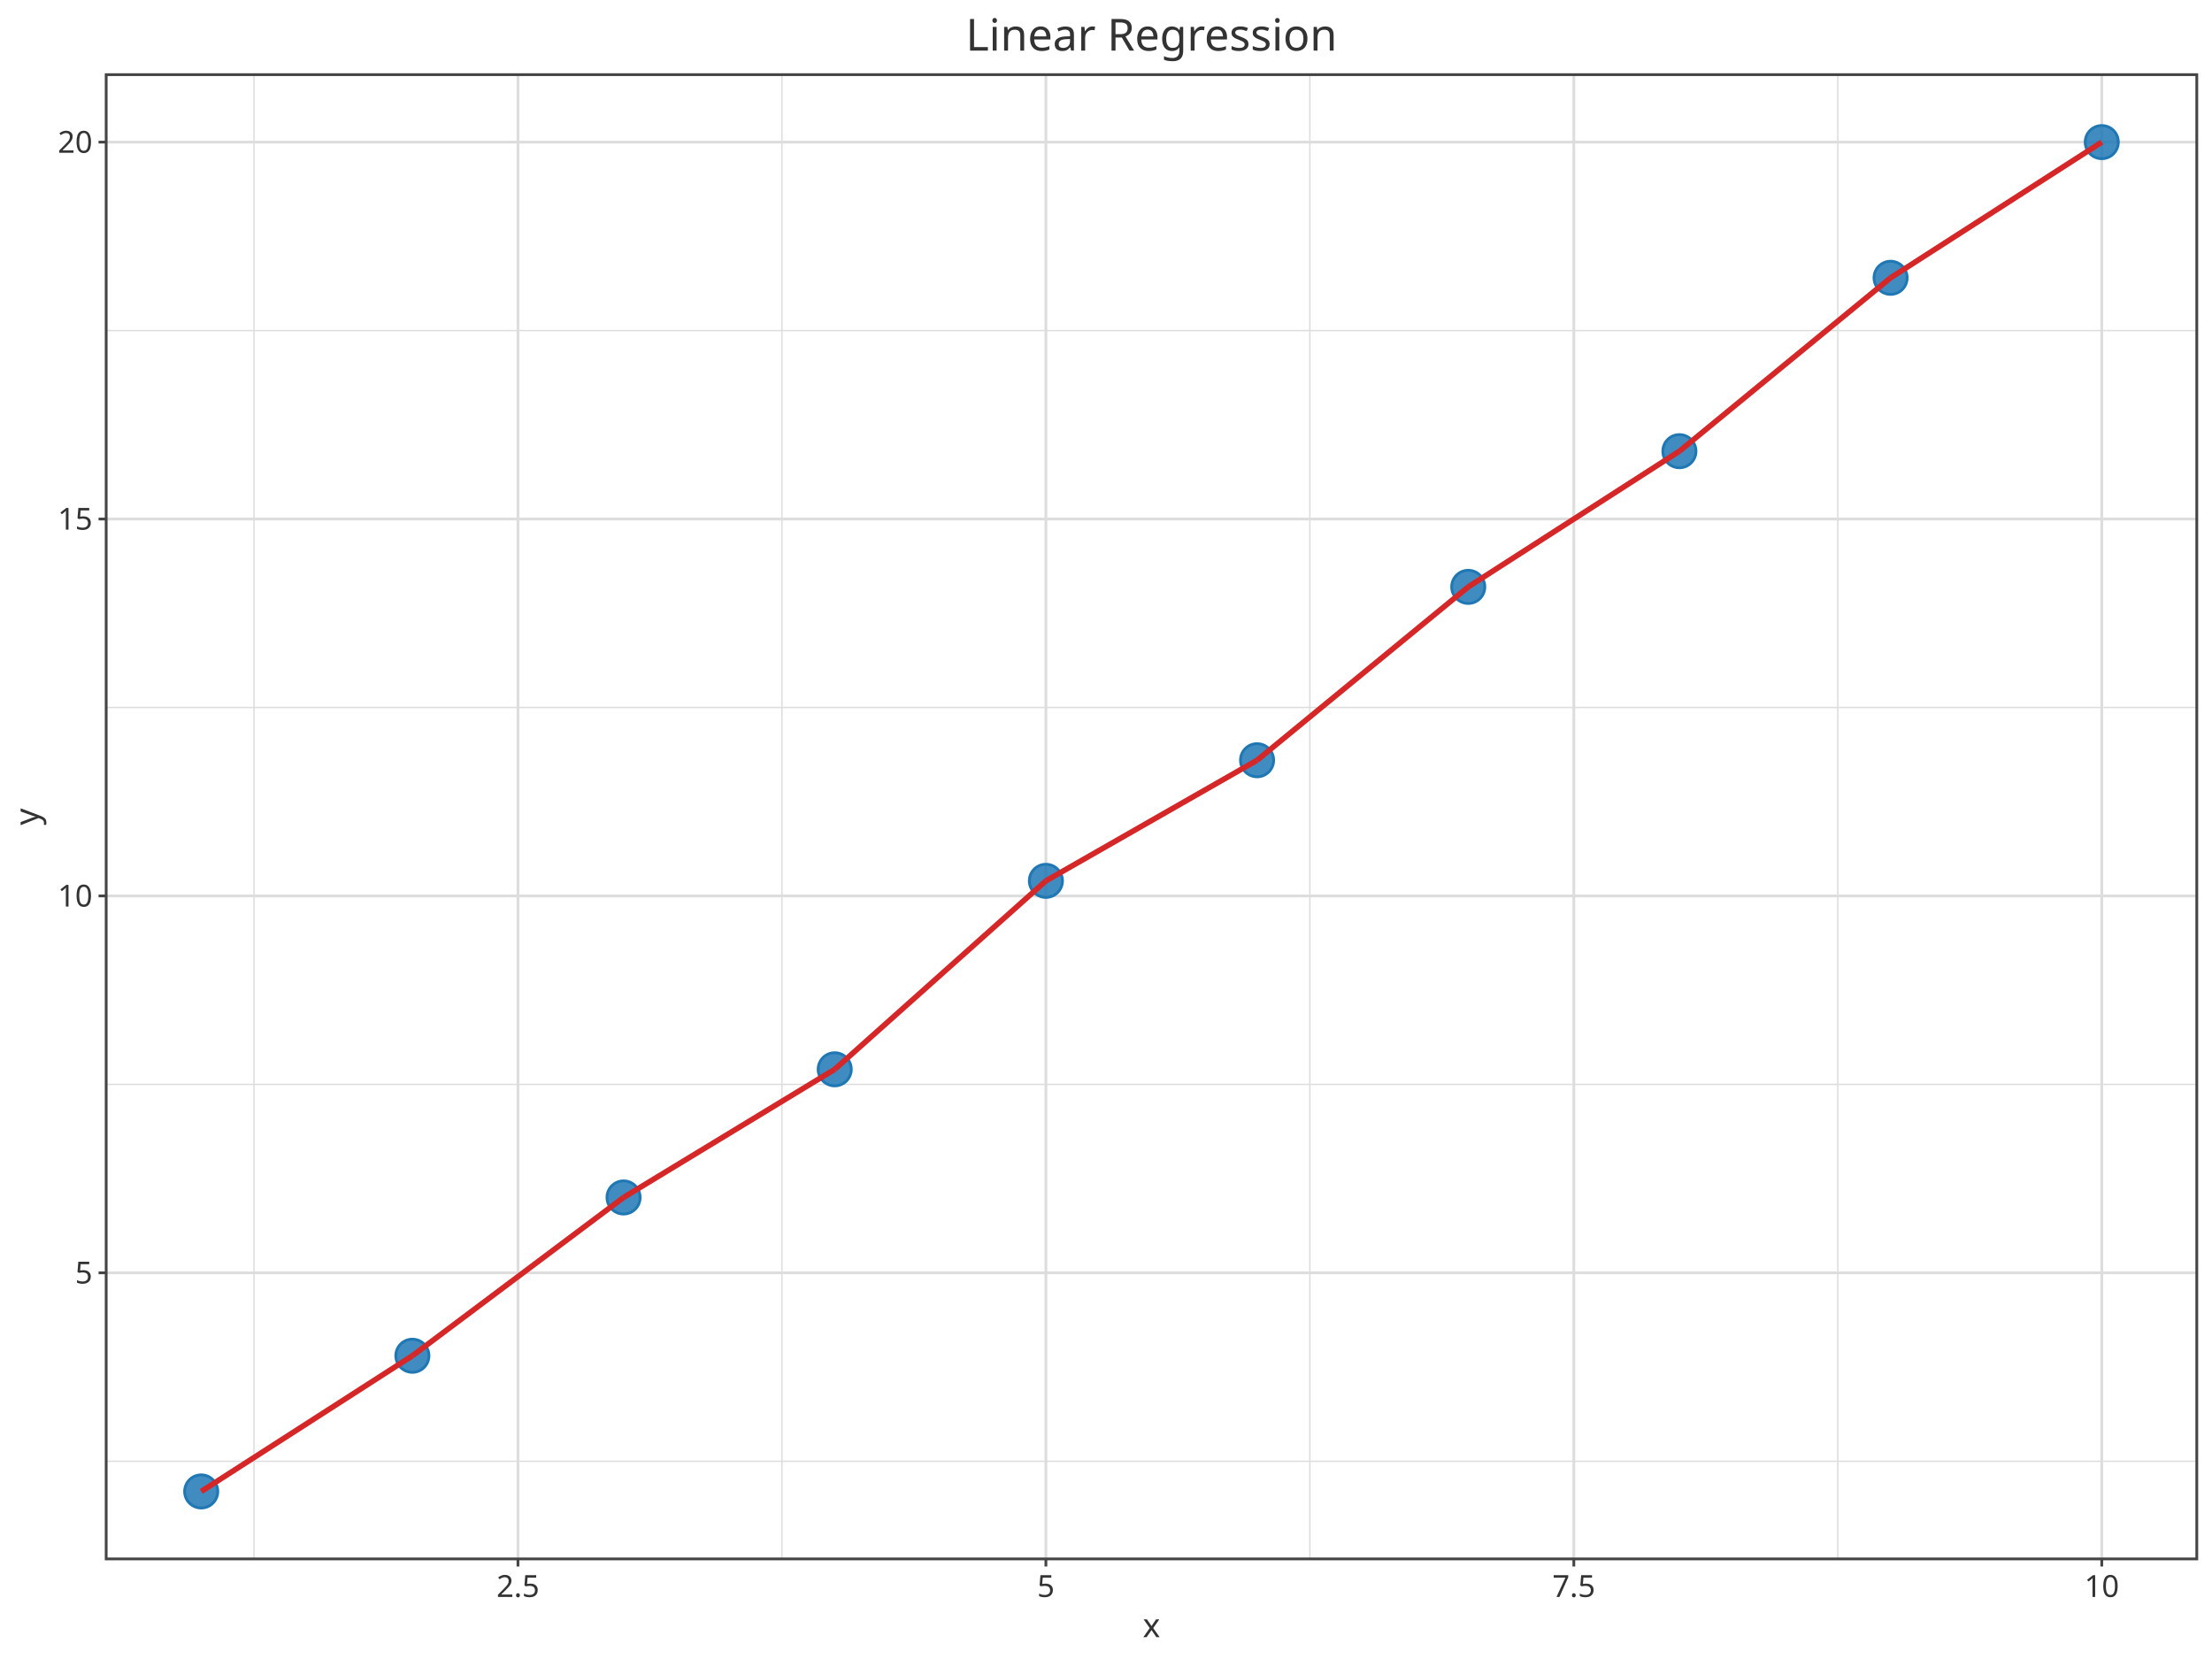
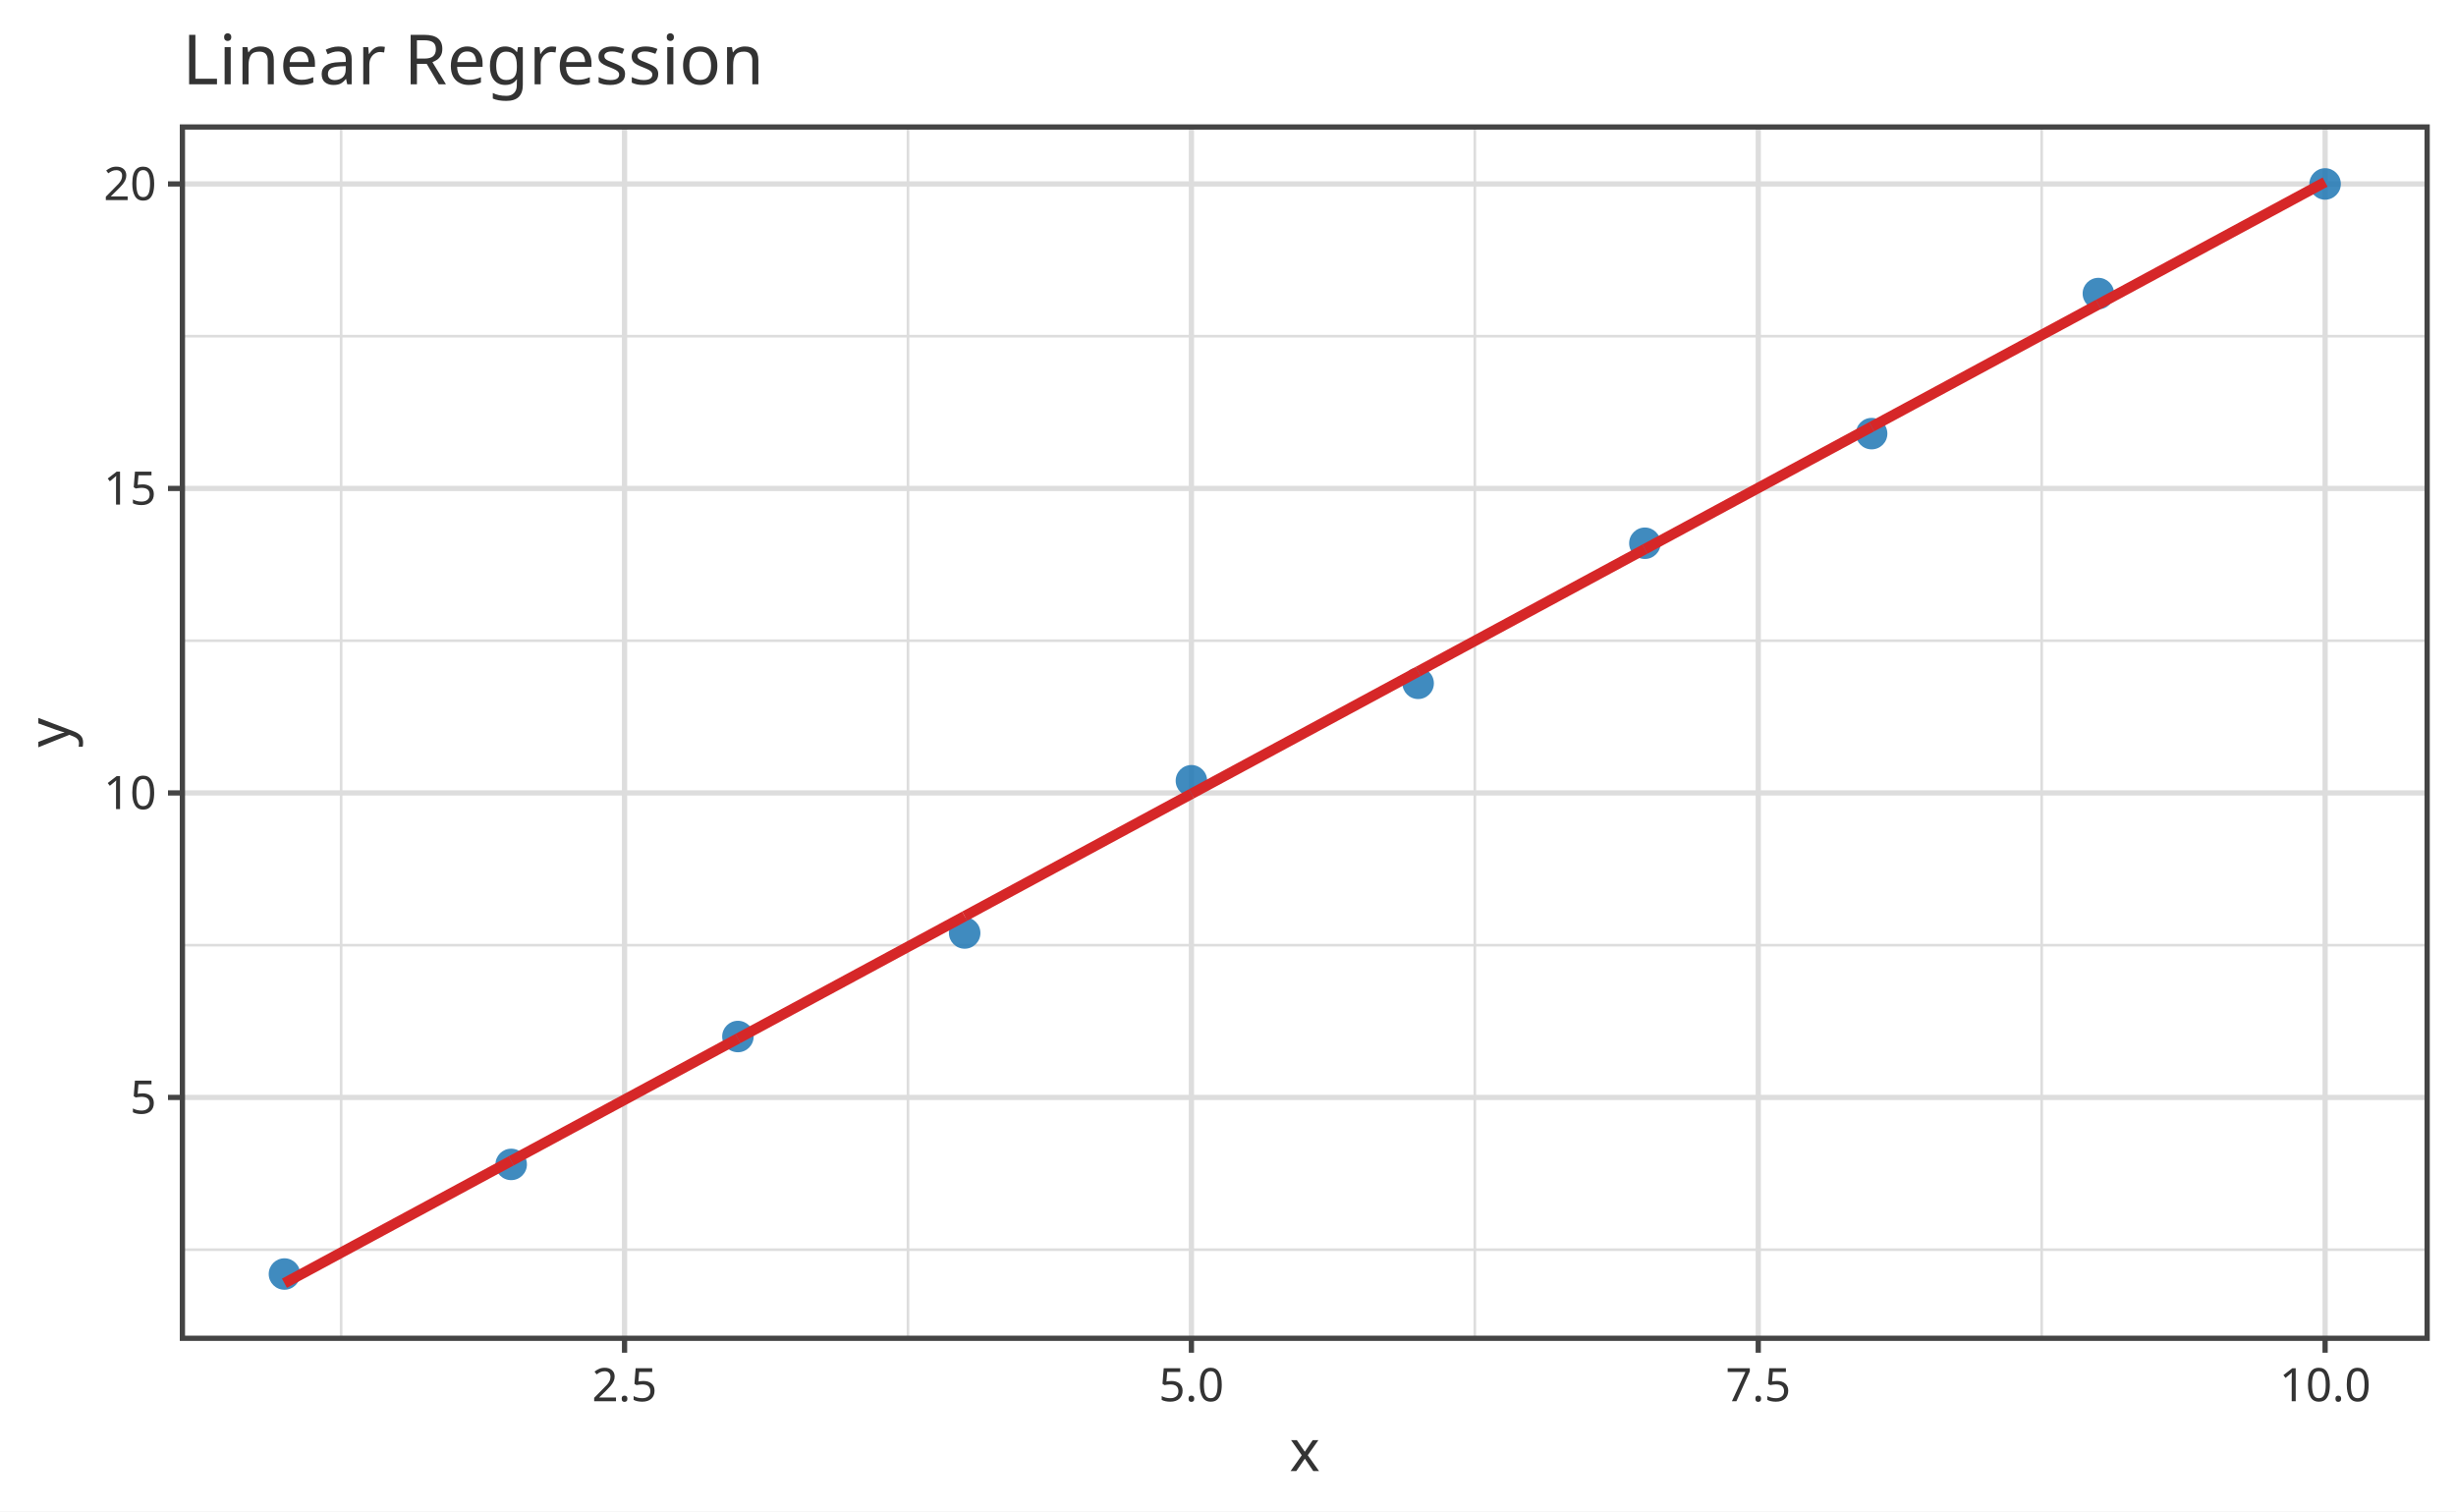
- <svg xmlns="http://www.w3.org/2000/svg" width="800" height="600" viewBox="0 0 800 600">
-   <rect x="0.0" y="0.0" width="800.0" height="600.0" fill="#ffffff" fill-opacity="1.0" stroke="none" />
-   <line x1="91.862" y1="27.0" x2="91.862" y2="563.8" stroke="#dddddd" stroke-width="0.5" />
-   <line x1="282.796" y1="27.0" x2="282.796" y2="563.8" stroke="#dddddd" stroke-width="0.5" />
-   <line x1="473.73" y1="27.0" x2="473.73" y2="563.8" stroke="#dddddd" stroke-width="0.5" />
-   <line x1="664.665" y1="27.0" x2="664.665" y2="563.8" stroke="#dddddd" stroke-width="0.5" />
-   <line x1="187.329" y1="27.0" x2="187.329" y2="563.8" stroke="#dddddd" stroke-width="1.0" />
-   <line x1="378.263" y1="27.0" x2="378.263" y2="563.8" stroke="#dddddd" stroke-width="1.0" />
-   <line x1="569.197" y1="27.0" x2="569.197" y2="563.8" stroke="#dddddd" stroke-width="1.0" />
-   <line x1="760.132" y1="27.0" x2="760.132" y2="563.8" stroke="#dddddd" stroke-width="1.0" />
-   <line x1="38.4" y1="528.495" x2="794.5" y2="528.495" stroke="#dddddd" stroke-width="0.5" />
-   <line x1="38.4" y1="392.182" x2="794.5" y2="392.182" stroke="#dddddd" stroke-width="0.5" />
-   <line x1="38.4" y1="255.869" x2="794.5" y2="255.869" stroke="#dddddd" stroke-width="0.5" />
-   <line x1="38.4" y1="119.556" x2="794.5" y2="119.556" stroke="#dddddd" stroke-width="0.5" />
-   <line x1="38.4" y1="460.339" x2="794.5" y2="460.339" stroke="#dddddd" stroke-width="1.0" />
-   <line x1="38.4" y1="324.026" x2="794.5" y2="324.026" stroke="#dddddd" stroke-width="1.0" />
-   <line x1="38.4" y1="187.713" x2="794.5" y2="187.713" stroke="#dddddd" stroke-width="1.0" />
-   <line x1="38.4" y1="51.4" x2="794.5" y2="51.4" stroke="#dddddd" stroke-width="1.0" />
-   <rect x="38.4" y="27.0" width="756.1" height="536.8" fill="#ffffff" fill-opacity="0.0" stroke="#444444" stroke-width="1.0" />
-   <line x1="187.329" y1="563.8" x2="187.329" y2="566.55" stroke="#444444" stroke-width="1.0" />
-   <text x="187.329" y="577.55" fill="#333333" font-size="11.0" font-family="sans-serif" text-anchor="middle">2.5</text>
-   <line x1="378.263" y1="563.8" x2="378.263" y2="566.55" stroke="#444444" stroke-width="1.0" />
-   <text x="378.263" y="577.55" fill="#333333" font-size="11.0" font-family="sans-serif" text-anchor="middle">5</text>
-   <line x1="569.197" y1="563.8" x2="569.197" y2="566.55" stroke="#444444" stroke-width="1.0" />
-   <text x="569.197" y="577.55" fill="#333333" font-size="11.0" font-family="sans-serif" text-anchor="middle">7.5</text>
-   <line x1="760.132" y1="563.8" x2="760.132" y2="566.55" stroke="#444444" stroke-width="1.0" />
-   <text x="760.132" y="577.55" fill="#333333" font-size="11.0" font-family="sans-serif" text-anchor="middle">10</text>
-   <line x1="38.4" y1="460.339" x2="35.65" y2="460.339" stroke="#444444" stroke-width="1.0" />
-   <text x="33.45" y="464.189" fill="#333333" font-size="11.0" font-family="sans-serif" text-anchor="end">5</text>
-   <line x1="38.4" y1="324.026" x2="35.65" y2="324.026" stroke="#444444" stroke-width="1.0" />
-   <text x="33.45" y="327.876" fill="#333333" font-size="11.0" font-family="sans-serif" text-anchor="end">10</text>
-   <line x1="38.4" y1="187.713" x2="35.65" y2="187.713" stroke="#444444" stroke-width="1.0" />
-   <text x="33.45" y="191.563" fill="#333333" font-size="11.0" font-family="sans-serif" text-anchor="end">15</text>
-   <line x1="38.4" y1="51.4" x2="35.65" y2="51.4" stroke="#444444" stroke-width="1.0" />
-   <text x="33.45" y="55.25" fill="#333333" font-size="11.0" font-family="sans-serif" text-anchor="end">20</text>
-   <text x="416.45" y="18.3" fill="#333333" font-size="16.0" font-family="sans-serif" text-anchor="middle">Linear Regression</text>
-   <text x="416.45" y="592.1" fill="#333333" font-size="12.0" font-family="sans-serif" text-anchor="middle">x</text>
-   <text x="13.9" y="295.4" fill="#333333" font-size="12.0" font-family="sans-serif" text-anchor="middle" transform="rotate(-90.0 13.9 295.4)">y</text>
-   <circle cx="72.768" cy="539.4" r="6.0" fill="#1f77b4" fill-opacity="0.85" stroke="#1f77b4" stroke-width="1.0" />
-   <circle cx="149.142" cy="490.327" r="6.0" fill="#1f77b4" fill-opacity="0.85" stroke="#1f77b4" stroke-width="1.0" />
-   <circle cx="225.516" cy="433.076" r="6.0" fill="#1f77b4" fill-opacity="0.85" stroke="#1f77b4" stroke-width="1.0" />
-   <circle cx="301.889" cy="386.73" r="6.0" fill="#1f77b4" fill-opacity="0.85" stroke="#1f77b4" stroke-width="1.0" />
-   <circle cx="378.263" cy="318.573" r="6.0" fill="#1f77b4" fill-opacity="0.85" stroke="#1f77b4" stroke-width="1.0" />
-   <circle cx="454.637" cy="274.953" r="6.0" fill="#1f77b4" fill-opacity="0.85" stroke="#1f77b4" stroke-width="1.0" />
-   <circle cx="531.011" cy="212.249" r="6.0" fill="#1f77b4" fill-opacity="0.85" stroke="#1f77b4" stroke-width="1.0" />
-   <circle cx="607.384" cy="163.177" r="6.0" fill="#1f77b4" fill-opacity="0.85" stroke="#1f77b4" stroke-width="1.0" />
-   <circle cx="683.758" cy="100.473" r="6.0" fill="#1f77b4" fill-opacity="0.85" stroke="#1f77b4" stroke-width="1.0" />
-   <circle cx="760.132" cy="51.4" r="6.0" fill="#1f77b4" fill-opacity="0.85" stroke="#1f77b4" stroke-width="1.0" />
-   <line x1="72.768" y1="539.4" x2="149.142" y2="490.327" stroke="#d62728" stroke-width="2.0" />
-   <line x1="149.142" y1="490.327" x2="225.516" y2="433.076" stroke="#d62728" stroke-width="2.0" />
-   <line x1="225.516" y1="433.076" x2="301.889" y2="386.73" stroke="#d62728" stroke-width="2.0" />
-   <line x1="301.889" y1="386.73" x2="378.263" y2="318.573" stroke="#d62728" stroke-width="2.0" />
-   <line x1="378.263" y1="318.573" x2="454.637" y2="274.953" stroke="#d62728" stroke-width="2.0" />
-   <line x1="454.637" y1="274.953" x2="531.011" y2="212.249" stroke="#d62728" stroke-width="2.0" />
-   <line x1="531.011" y1="212.249" x2="607.384" y2="163.177" stroke="#d62728" stroke-width="2.0" />
-   <line x1="607.384" y1="163.177" x2="683.758" y2="100.473" stroke="#d62728" stroke-width="2.0" />
-   <line x1="683.758" y1="100.473" x2="760.132" y2="51.4" stroke="#d62728" stroke-width="2.0" />
+ <svg xmlns="http://www.w3.org/2000/svg" width="624" height="384" viewBox="0 0 624 384">
+   <rect x="0.0" y="0.0" width="624.0" height="384.0" fill="#ffffff" fill-opacity="1.0" stroke="none" />
+   <line x1="86.672" y1="32.267" x2="86.672" y2="340.0" stroke="#dddddd" stroke-width="0.667" />
+   <line x1="230.693" y1="32.267" x2="230.693" y2="340.0" stroke="#dddddd" stroke-width="0.667" />
+   <line x1="374.713" y1="32.267" x2="374.713" y2="340.0" stroke="#dddddd" stroke-width="0.667" />
+   <line x1="518.733" y1="32.267" x2="518.733" y2="340.0" stroke="#dddddd" stroke-width="0.667" />
+   <line x1="158.682" y1="32.267" x2="158.682" y2="340.0" stroke="#dddddd" stroke-width="1.333" />
+   <line x1="302.703" y1="32.267" x2="302.703" y2="340.0" stroke="#dddddd" stroke-width="1.333" />
+   <line x1="446.723" y1="32.267" x2="446.723" y2="340.0" stroke="#dddddd" stroke-width="1.333" />
+   <line x1="590.743" y1="32.267" x2="590.743" y2="340.0" stroke="#dddddd" stroke-width="1.333" />
+   <line x1="46.347" y1="317.489" x2="616.667" y2="317.489" stroke="#dddddd" stroke-width="0.667" />
+   <line x1="46.347" y1="240.13" x2="616.667" y2="240.13" stroke="#dddddd" stroke-width="0.667" />
+   <line x1="46.347" y1="162.771" x2="616.667" y2="162.771" stroke="#dddddd" stroke-width="0.667" />
+   <line x1="46.347" y1="85.412" x2="616.667" y2="85.412" stroke="#dddddd" stroke-width="0.667" />
+   <line x1="46.347" y1="278.809" x2="616.667" y2="278.809" stroke="#dddddd" stroke-width="1.333" />
+   <line x1="46.347" y1="201.45" x2="616.667" y2="201.45" stroke="#dddddd" stroke-width="1.333" />
+   <line x1="46.347" y1="124.092" x2="616.667" y2="124.092" stroke="#dddddd" stroke-width="1.333" />
+   <line x1="46.347" y1="46.733" x2="616.667" y2="46.733" stroke="#dddddd" stroke-width="1.333" />
+   <rect x="46.347" y="32.267" width="570.32" height="307.733" fill="#ffffff" fill-opacity="0.0" stroke="#444444" stroke-width="1.333" />
+   <line x1="158.682" y1="340.0" x2="158.682" y2="343.667" stroke="#444444" stroke-width="1.333" />
+   <text x="158.682" y="355.987" fill="#333333" font-size="11.733" font-family="sans-serif" text-anchor="middle">2.5</text>
+   <line x1="302.703" y1="340.0" x2="302.703" y2="343.667" stroke="#444444" stroke-width="1.333" />
+   <text x="302.703" y="355.987" fill="#333333" font-size="11.733" font-family="sans-serif" text-anchor="middle">5.0</text>
+   <line x1="446.723" y1="340.0" x2="446.723" y2="343.667" stroke="#444444" stroke-width="1.333" />
+   <text x="446.723" y="355.987" fill="#333333" font-size="11.733" font-family="sans-serif" text-anchor="middle">7.5</text>
+   <line x1="590.743" y1="340.0" x2="590.743" y2="343.667" stroke="#444444" stroke-width="1.333" />
+   <text x="590.743" y="355.987" fill="#333333" font-size="11.733" font-family="sans-serif" text-anchor="middle">10.0</text>
+   <line x1="46.347" y1="278.809" x2="42.68" y2="278.809" stroke="#444444" stroke-width="1.333" />
+   <text x="39.747" y="282.916" fill="#333333" font-size="11.733" font-family="sans-serif" text-anchor="end">5</text>
+   <line x1="46.347" y1="201.45" x2="42.68" y2="201.45" stroke="#444444" stroke-width="1.333" />
+   <text x="39.747" y="205.557" fill="#333333" font-size="11.733" font-family="sans-serif" text-anchor="end">10</text>
+   <line x1="46.347" y1="124.092" x2="42.68" y2="124.092" stroke="#444444" stroke-width="1.333" />
+   <text x="39.747" y="128.198" fill="#333333" font-size="11.733" font-family="sans-serif" text-anchor="end">15</text>
+   <line x1="46.347" y1="46.733" x2="42.68" y2="46.733" stroke="#444444" stroke-width="1.333" />
+   <text x="39.747" y="50.839" fill="#333333" font-size="11.733" font-family="sans-serif" text-anchor="end">20</text>
+   <text x="46.347" y="21.413" fill="#333333" font-size="17.6" font-family="sans-serif" text-anchor="start">Linear Regression</text>
+   <text x="331.507" y="373.733" fill="#333333" font-size="14.667" font-family="sans-serif" text-anchor="middle">x</text>
+   <text x="17.6" y="186.133" fill="#333333" font-size="14.667" font-family="sans-serif" text-anchor="middle" transform="rotate(-90.0 17.6 186.1333)">y</text>
+   <circle cx="72.27" cy="323.677" r="4.0" fill="#1f77b4" fill-opacity="0.85" stroke="none" />
+   <circle cx="129.878" cy="295.828" r="4.0" fill="#1f77b4" fill-opacity="0.85" stroke="none" />
+   <circle cx="187.486" cy="263.337" r="4.0" fill="#1f77b4" fill-opacity="0.85" stroke="none" />
+   <circle cx="245.095" cy="237.035" r="4.0" fill="#1f77b4" fill-opacity="0.85" stroke="none" />
+   <circle cx="302.703" cy="198.356" r="4.0" fill="#1f77b4" fill-opacity="0.85" stroke="none" />
+   <circle cx="360.311" cy="173.601" r="4.0" fill="#1f77b4" fill-opacity="0.85" stroke="none" />
+   <circle cx="417.919" cy="138.016" r="4.0" fill="#1f77b4" fill-opacity="0.85" stroke="none" />
+   <circle cx="475.527" cy="110.167" r="4.0" fill="#1f77b4" fill-opacity="0.85" stroke="none" />
+   <circle cx="533.135" cy="74.582" r="4.0" fill="#1f77b4" fill-opacity="0.85" stroke="none" />
+   <circle cx="590.743" cy="46.733" r="4.0" fill="#1f77b4" fill-opacity="0.85" stroke="none" />
+   <line x1="72.27" y1="326.012" x2="129.878" y2="294.928" stroke="#d62728" stroke-width="2.667" />
+   <line x1="129.878" y1="294.928" x2="187.486" y2="263.844" stroke="#d62728" stroke-width="2.667" />
+   <line x1="187.486" y1="263.844" x2="245.095" y2="232.76" stroke="#d62728" stroke-width="2.667" />
+   <line x1="245.095" y1="232.76" x2="302.703" y2="201.675" stroke="#d62728" stroke-width="2.667" />
+   <line x1="302.703" y1="201.675" x2="360.311" y2="170.591" stroke="#d62728" stroke-width="2.667" />
+   <line x1="360.311" y1="170.591" x2="417.919" y2="139.507" stroke="#d62728" stroke-width="2.667" />
+   <line x1="417.919" y1="139.507" x2="475.527" y2="108.423" stroke="#d62728" stroke-width="2.667" />
+   <line x1="475.527" y1="108.423" x2="533.135" y2="77.339" stroke="#d62728" stroke-width="2.667" />
+   <line x1="533.135" y1="77.339" x2="590.743" y2="46.255" stroke="#d62728" stroke-width="2.667" />
</svg>
